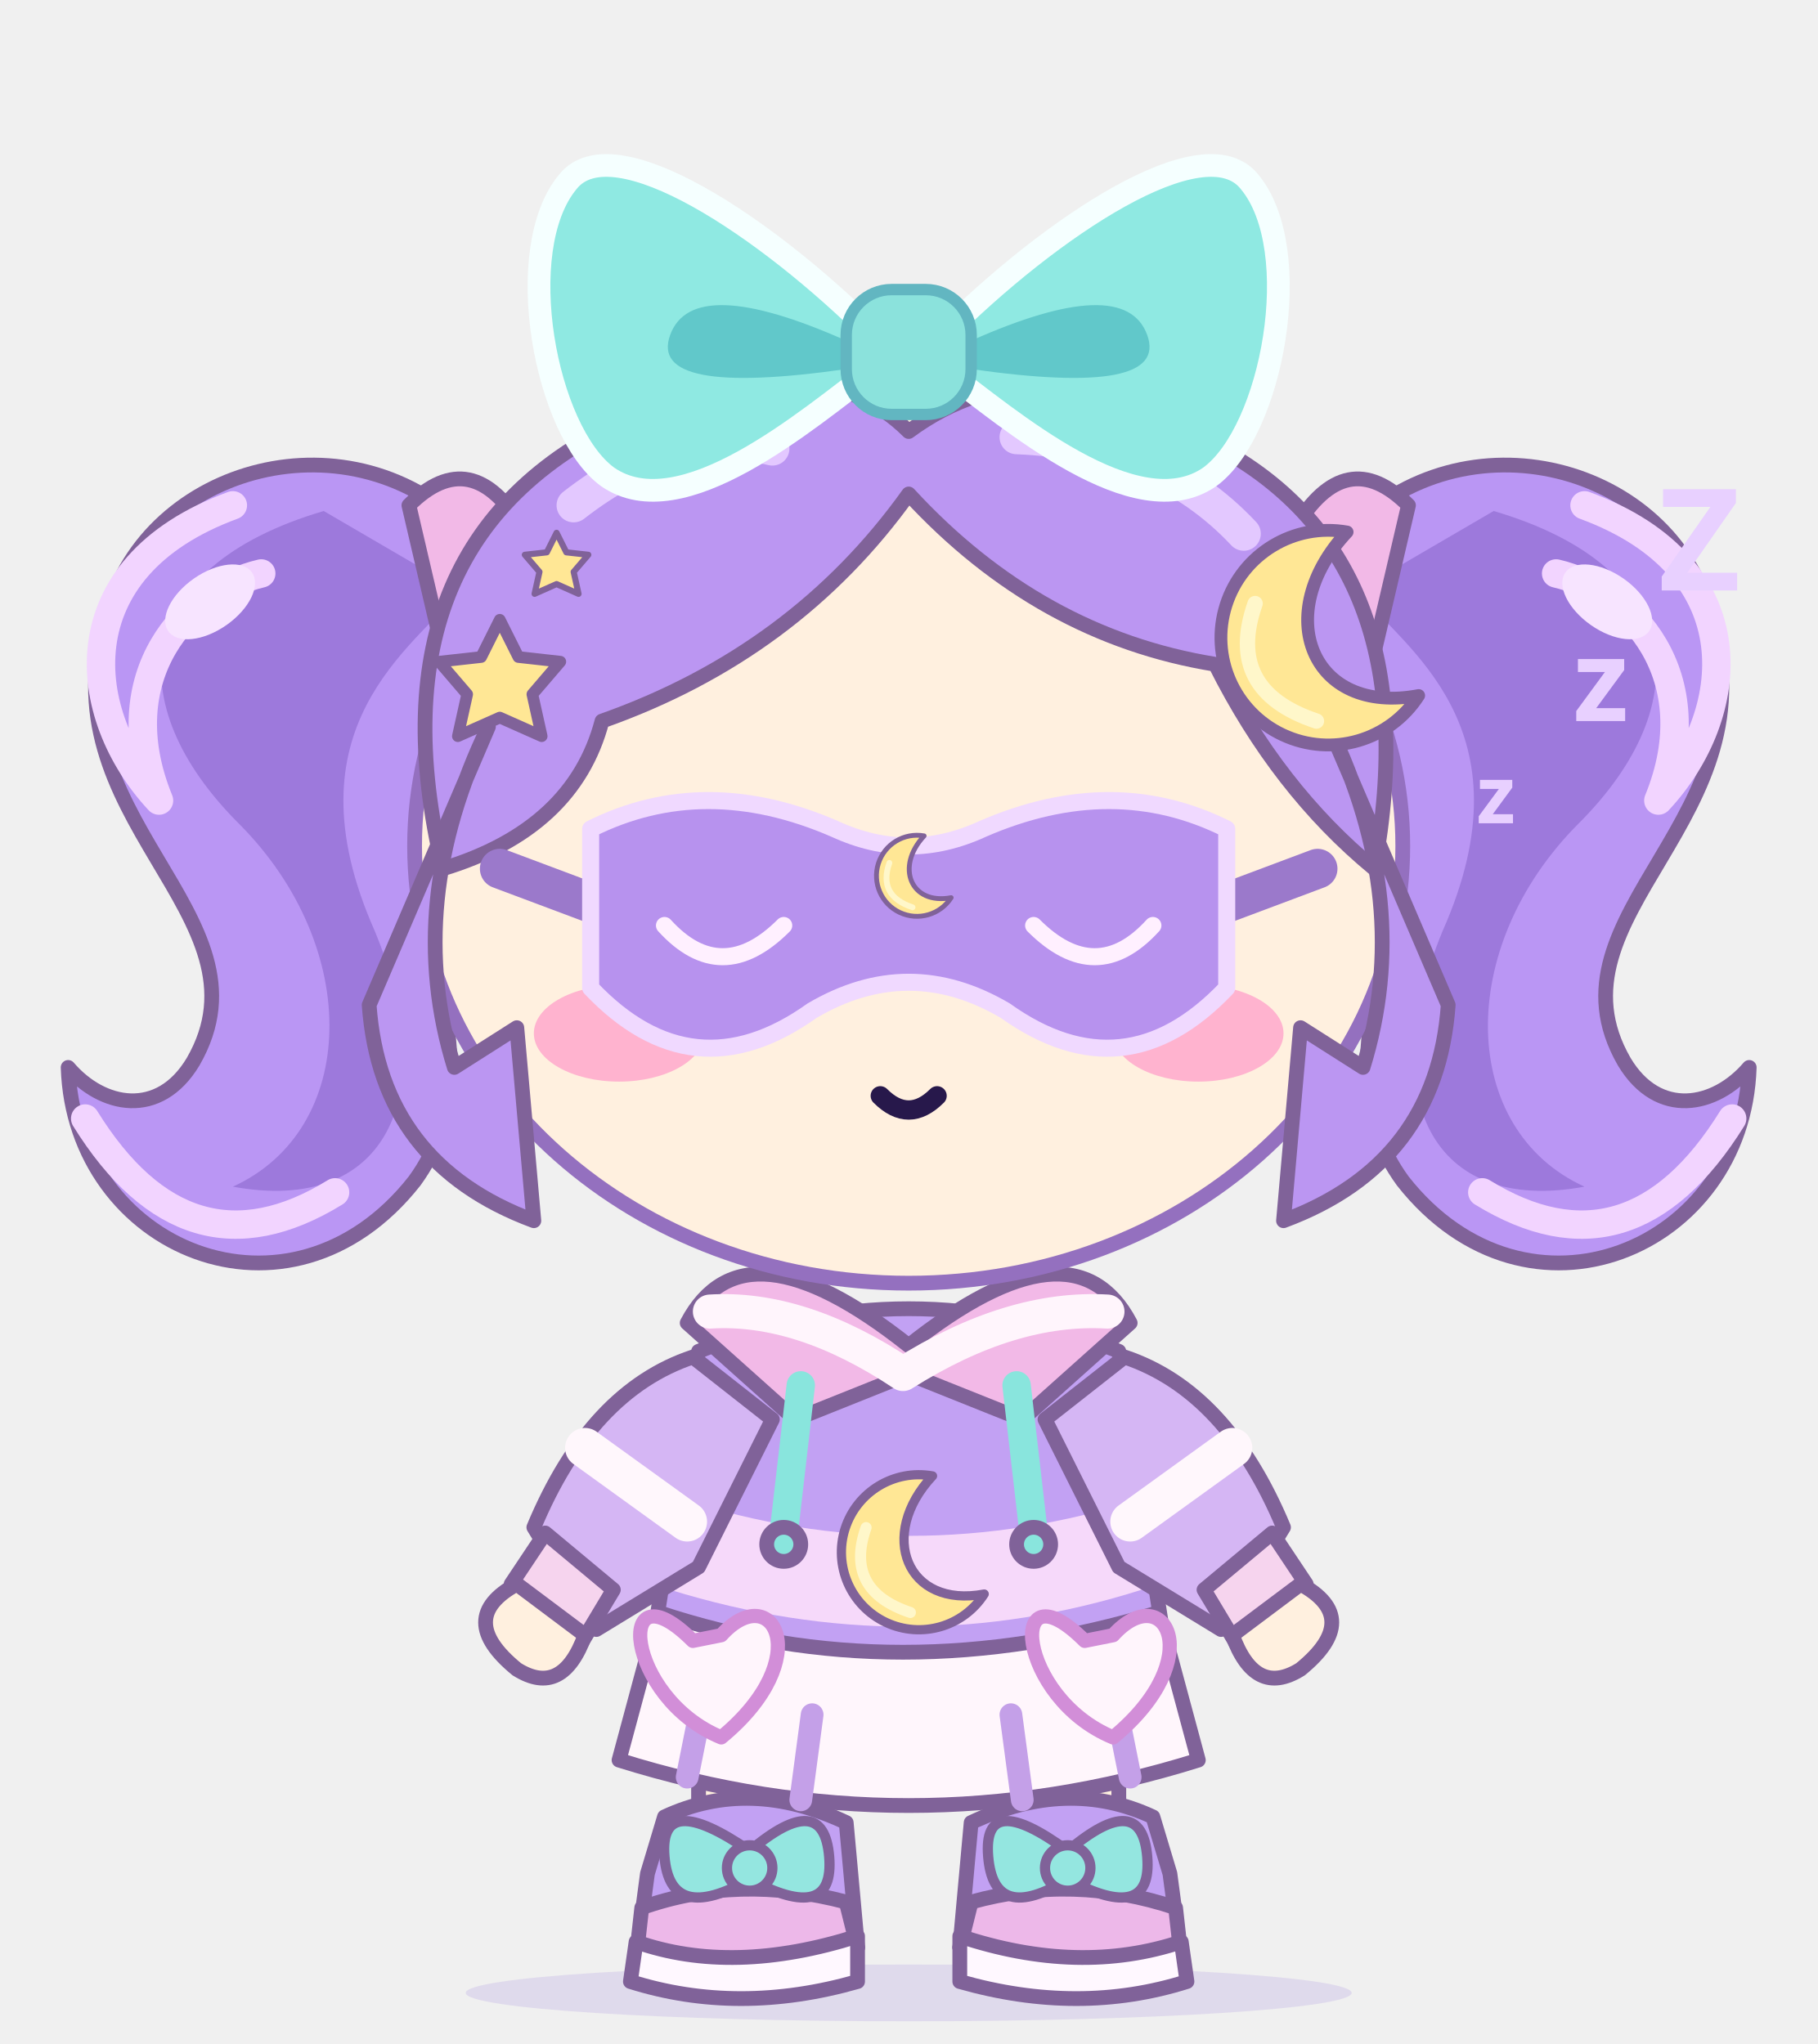
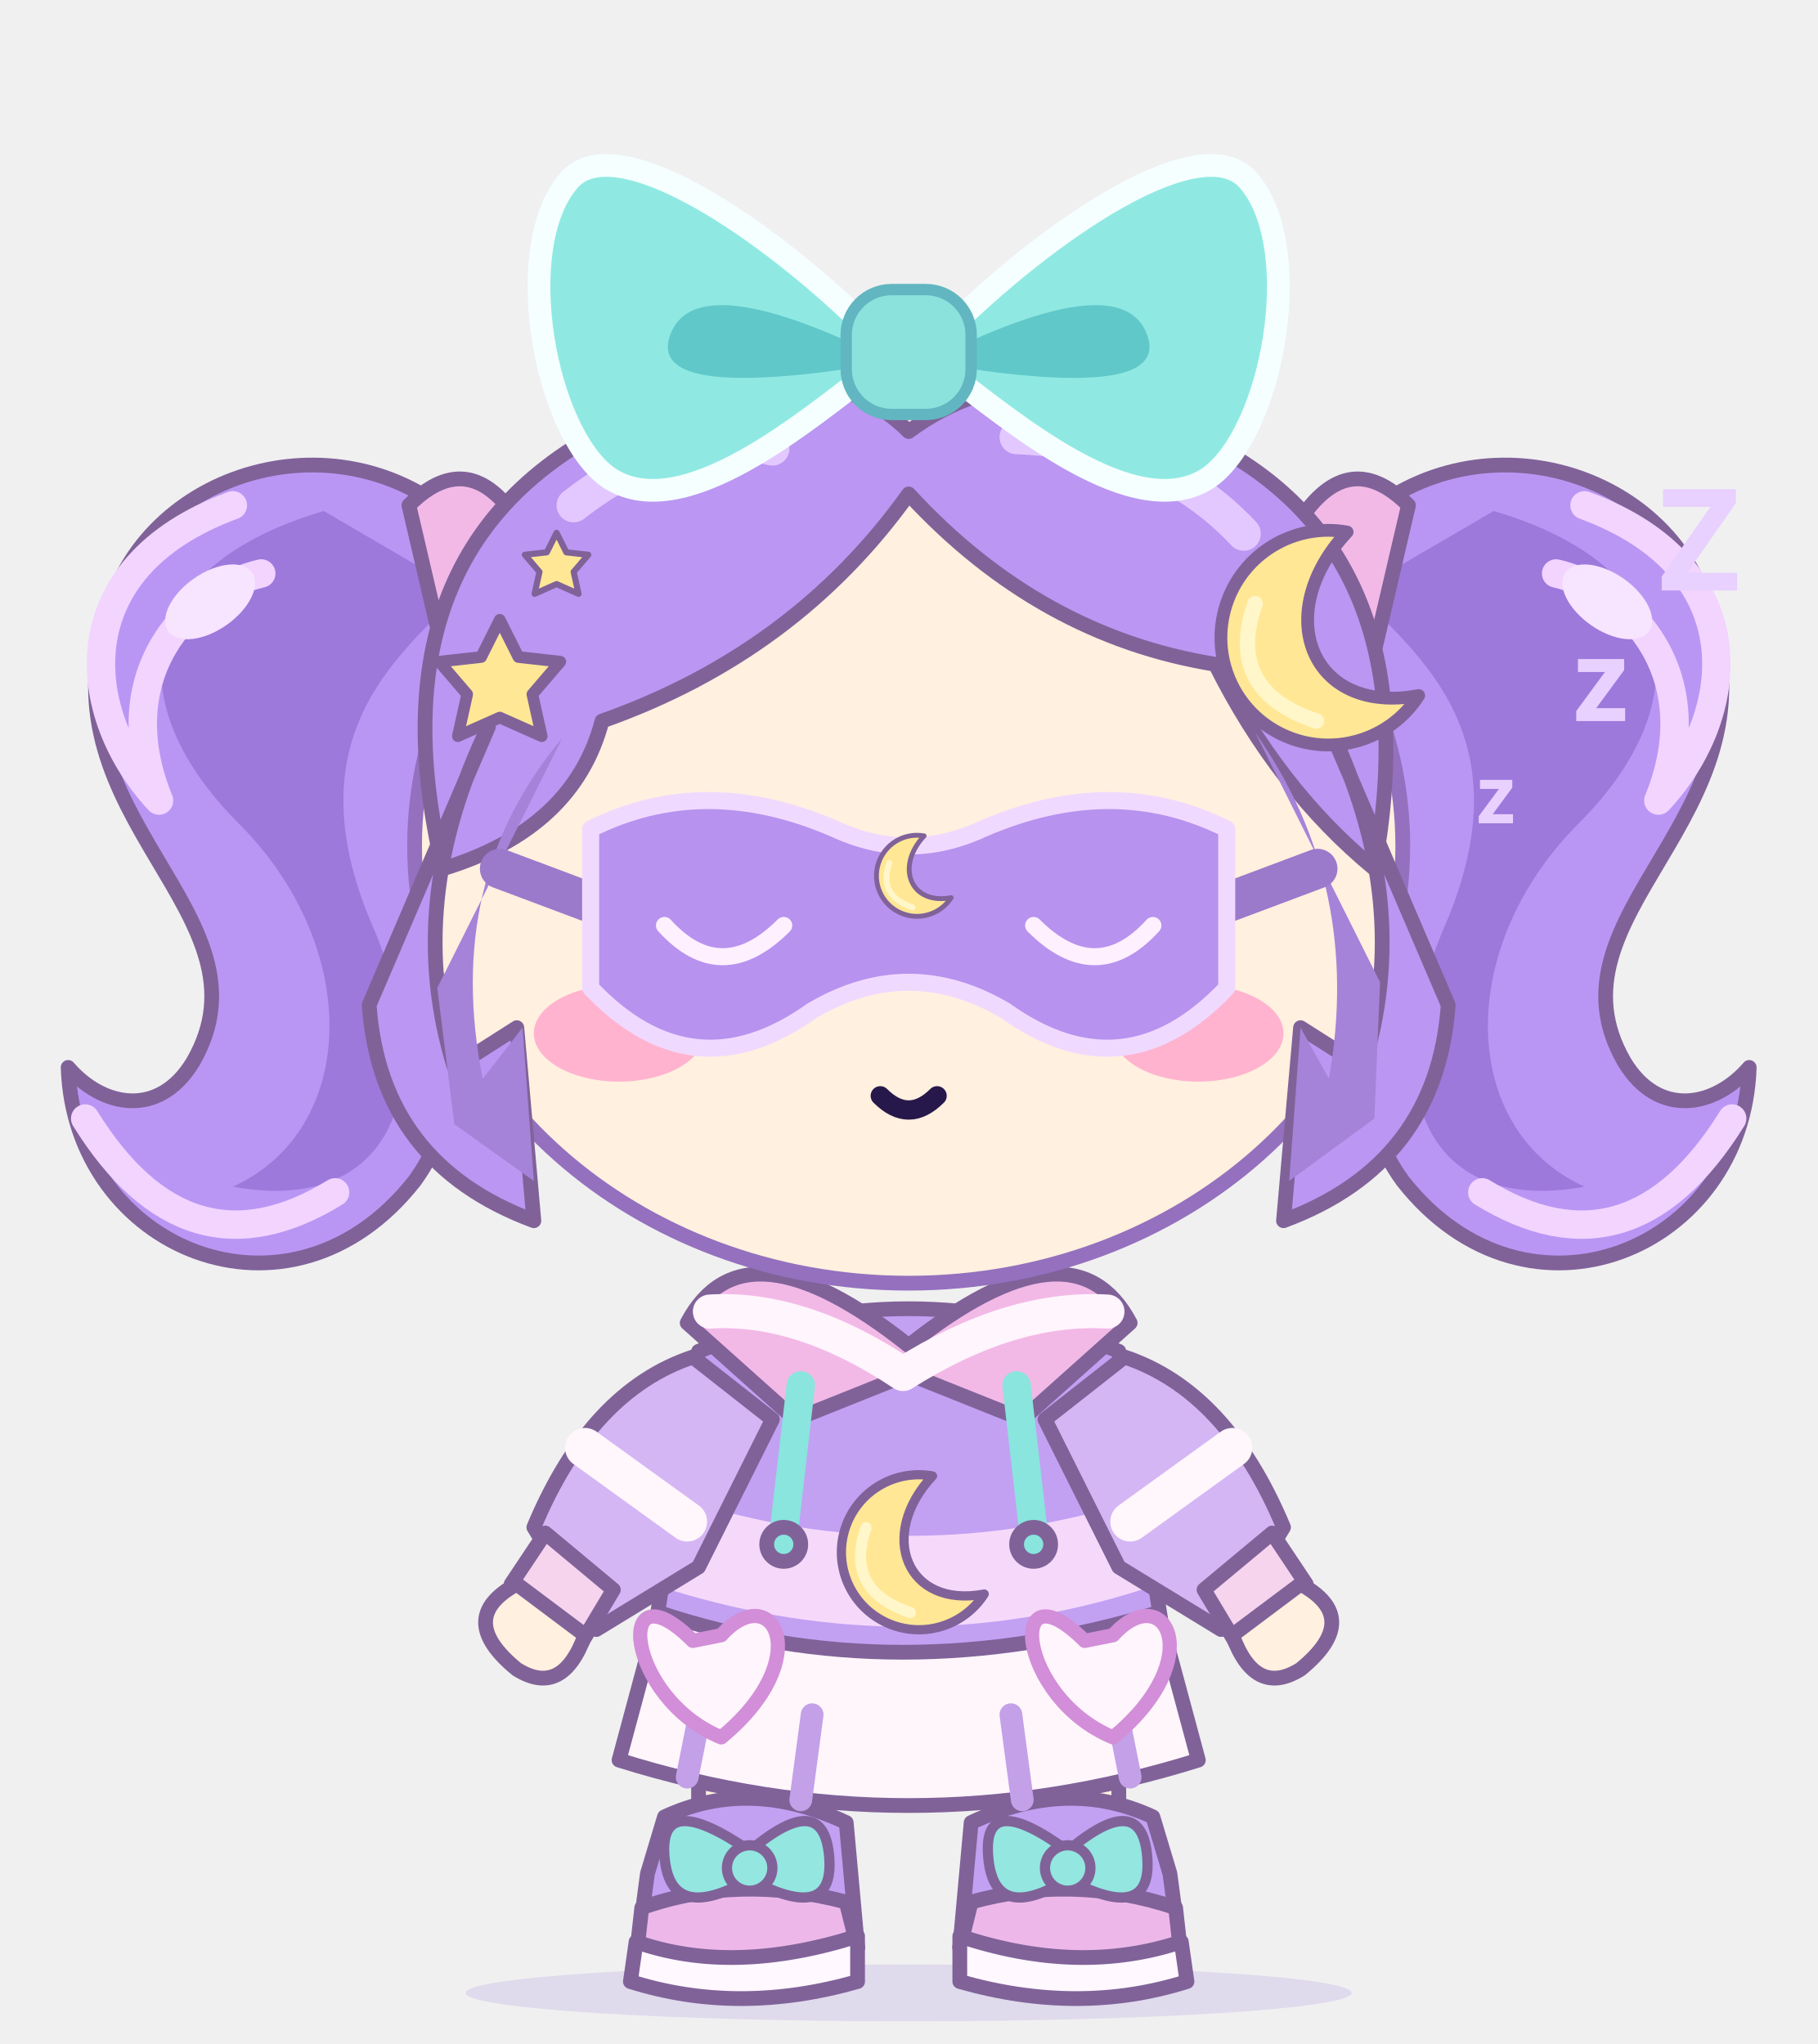
- <svg xmlns="http://www.w3.org/2000/svg" class="luna2" viewBox="0 0 320 360" preserveAspectRatio="xMidYMid meet" role="img" aria-label="Luna — sleeping" data-state="sleeping" data-outfit="home" data-reduced-motion="true" data-audio="unavailable" data-compact="false" data-character="luna">
+ <svg xmlns="http://www.w3.org/2000/svg" class="luna2" viewBox="0 0 320 360" preserveAspectRatio="xMidYMid meet" role="img" aria-label="Luna — sleeping" data-character="luna" data-science-outfit="false" data-listening-disabled="false" data-state="sleeping" data-outfit="home" data-reduced-motion="true" data-audio="unavailable" data-compact="false">
  <ellipse class="l2-ground" cx="160" cy="351" rx="78" ry="5" fill="#a58cdd" opacity=".22" />
  <g class="l2-character" fill="none" stroke="#806299" stroke-width="2.6" stroke-linecap="round" stroke-linejoin="round">
    <g transform="translate(0 0)">
      <g transform="translate(83 108)">
        <g class="l2-pigtail" style="transform-origin:0 0">
          <g transform="translate(-83 -108)">
            <path d="M83 94C62 72 26 82 19 108 7 144 49 161 34 187 28 197 18 195 12 188 13 220 51 236 73 208 89 186 68 162 78 141 88 125 101 110 83 94Z" fill="#ba96f4" />
            <path d="M57 90C23 100 21 124 42 145 64 167 63 199 41 209 68 214 78 193 66 164 50 128 73 114 81 104Z" fill="#9d79dc" stroke="none" />
            <path d="M41 89C11 100 14 126 28 141 19 119 33 104 46 101M15 197Q33 226 59 210" fill="none" stroke="#f2d4ff" stroke-width="5" />
            <ellipse cx="37" cy="106" rx="9" ry="5" transform="rotate(-35 37 106)" fill="#f7e4ff" stroke="none" />
            <path d="M72 89Q83 78 92 93L94 112 79 119Z" fill="#f2b9e7" />
          </g>
        </g>
      </g>
    </g>
    <g transform="translate(320 0) scale(-1 1)">
      <g transform="translate(83 108)">
        <g class="l2-pigtail" style="transform-origin:0 0">
          <g transform="translate(-83 -108)">
            <path d="M83 94C62 72 26 82 19 108 7 144 49 161 34 187 28 197 18 195 12 188 13 220 51 236 73 208 89 186 68 162 78 141 88 125 101 110 83 94Z" fill="#ba96f4" />
            <path d="M57 90C23 100 21 124 42 145 64 167 63 199 41 209 68 214 78 193 66 164 50 128 73 114 81 104Z" fill="#9d79dc" stroke="none" />
            <path d="M41 89C11 100 14 126 28 141 19 119 33 104 46 101M15 197Q33 226 59 210" fill="none" stroke="#f2d4ff" stroke-width="5" />
            <ellipse cx="37" cy="106" rx="9" ry="5" transform="rotate(-35 37 106)" fill="#f7e4ff" stroke="none" />
            <path d="M72 89Q83 78 92 93L94 112 79 119Z" fill="#f2b9e7" />
          </g>
        </g>
      </g>
    </g>
    <g class="l2-body">
      <g class="l2-feet">
        <path d="M123 300V324H145V300M175 300V324H197V300" fill="#fff0df" />
        <path d="M117 320Q132 313 149 321L151 343Q136 351 112 345L114 330Z M171 321Q188 313 203 320L206 330 208 345Q184 351 169 343Z" fill="#c2a1f3" />
        <path d="M113 336Q130 330 149 335L151 343Q132 350 112 345ZM171 335Q189 330 207 336L208 345Q189 350 169 343Z" fill="#edb8e9" />
        <path d="M112 342Q129 348 151 341V349Q130 355 111 349ZM169 341Q190 348 208 342L209 349Q190 355 169 349Z" fill="#fff8ff" />
        <g fill="#94e6e0" stroke-width="1.8">
          <path d="M132 326Q116 315 117 327T132 331Q147 339 146 327T132 326ZM188 326Q173 315 174 327T188 331Q203 339 202 327T188 326Z" />
          <circle cx="132" cy="329" r="4" />
          <circle cx="188" cy="329" r="4" />
+         </g>
+         <g class="liam-laces" fill="none" stroke="#f6f7ff" stroke-width="2.5">
+           <path d="m121 323 20 2m-21 3 21 2m38-5 20-2m-20 7 21-2" />
        </g>
      </g>
      <g class="l2-outfit-home">
        <path d="M123 238Q160 223 197 238L207 302Q160 318 113 302Z" fill="#c2a1f3" />
        <path d="M116 284Q158 298 204 284L211 310Q160 326 109 310Z" fill="#fff6fc" />
        <path d="M124 298 121 313M143 302 141 317M178 302 180 317M196 298 199 313" fill="none" stroke="#c4a0e8" stroke-width="4" />
        <path d="M120 264Q160 277 201 264V280Q160 293 118 280Z" fill="#f6d9fa" stroke="none" />
        <path d="M121 233Q131 214 160 237 189 214 199 233L180 250 160 242 140 250Z" fill="#f2b9e7" />
        <path d="M125 231Q141 230 159 242 178 230 195 231" fill="none" stroke="#fff5fc" stroke-width="6" />
        <path d="M141 244 138 270M179 244 182 270" fill="none" stroke="#89e5dd" stroke-width="5" />
        <circle cx="138" cy="272" r="3" fill="#89e5dd" />
        <circle cx="182" cy="272" r="3" fill="#89e5dd" />
        <path transform="translate(159 271) scale(0.65)" d="M8-17A21 21 0 1 0 22 15C1 19-7-1 8-17Z" fill="#ffe795" stroke="#806299" stroke-width="2.5" />
        <path transform="translate(159 271) scale(0.65)" d="M-10-3Q-16 14 2 20" fill="none" stroke="#fff7ca" stroke-width="3" />
        <g class="l2-detail" fill="#fff5fc" stroke="#d28ed8" stroke-width="2.5">
          <path d="M122 289C108 275 110 299 127 306 144 292 136 278 127 288Z" />
          <path d="M191 289C177 275 179 299 196 306 213 292 205 278 196 288Z" />
        </g>
      </g>
      <g class="l2-outfit-enterprise">
        <path d="M124 282H196L205 311Q160 323 115 311Z" fill="#8a73b6" />
        <path d="M126 235Q160 225 194 235L201 294Q180 304 160 293 140 304 119 294Z" fill="#9981c3" />
        <path d="M143 231 160 259 177 231Z" fill="#fff6fc" />
        <path d="M137 233 148 251 140 258 160 283 151 241M183 233 172 251 180 258 160 283 169 241" fill="#bfa0eb" />
        <path d="M151 240 160 247 169 240 168 255 160 250 152 255Z" fill="#8de3da" />
        <circle cx="160" cy="283" r="2.6" fill="#ffdfa3" stroke="none" />
        <path d="M126 281H140M180 281H194" stroke="#d9c2f5" stroke-width="3" />
        <g class="l2-detail">
          <path d="M179 250V268" stroke="#8de3da" stroke-width="3" />
          <rect x="172" y="263" width="17" height="22" rx="3" fill="#fff8ee" />
          <circle cx="180.5" cy="270" r="3" fill="#c3a3ef" stroke="none" />
          <path d="M176 278H185" stroke="#8de3da" />
        </g>
      </g>
+       <g class="liam-clothes">
+         <path d="M123 286H197L199 322H174L166 304H154L146 322H121Z" fill="#697cc0" />
+         <path d="M127 303v14m66-14v14M160 293v9" stroke="#485d9d" />
+         <path d="M123 238Q160 223 197 238L207 302Q160 318 113 302Z" fill="#7d91d6" />
+         <path d="M121 233Q131 214 160 237 189 214 199 233L180 250 160 242 140 250Z" fill="#657bbd" />
+         <path d="M125 231Q141 230 159 242 178 230 195 231" fill="none" stroke="#d6e3ff" stroke-width="5" />
+         <path d="M142 244v23m36-23v23" stroke="#e5eaff" stroke-width="3" />
+         <g transform="translate(160 276) rotate(-22)" stroke="#ffe9ae" stroke-width="2">
+           <circle r="11" fill="#f5d786" />
+           <ellipse rx="21" ry="6" fill="none" />
+           <path d="M-20 0q16 10 40 0" fill="none" stroke="#fff2c5" />
+         </g>
+         <g class="liam-labcoat">
+           <path d="M123 238 141 230 157 251 152 307 113 302Z M197 238 179 230 163 251 168 307 207 302Z" fill="#fff9ef" stroke="#6e80bd" />
+           <path d="m141 230-6 17 11 7-12 10 18 16m27-50 6 17-11 7 12 10-18 16" fill="#e4e9ff" stroke="#7a8ac2" />
+           <path d="m121 282 21 3-2 14-21-3Z m58 3 21-3 2 14-21 3Z" fill="#f6f5ff" stroke="#8d9dcf" stroke-width="1.8" />
+           <path d="m124 255-2 15m6-17-1 16" stroke="#849dd5" stroke-width="3" />
+           <path d="m185 252 3 13" stroke="#d5b267" stroke-width="2" />
+           <path d="m179 266 17-3 3 17-18 3Z" fill="#dae8ff" stroke="#7a8ac2" stroke-width="1.7" />
+           <circle cx="189" cy="270" r="2" fill="#8aa8da" stroke="none" />
+           <path d="m185 276 8-1" stroke="#8aa8da" stroke-width="1.3" />
+         </g>
+       </g>
      <g transform="translate(0 0)">
        <g transform="translate(126 240)">
          <g class="l2-arm l2-arm-left" style="transform-origin:0 0">
            <g transform="translate(-126 -240)">
              <path d="M122 239Q104 245 94 269L105 287 123 276 136 250Z" class="l2-sleeve" fill="#d5b6f4" />
              <path d="M96 270 108 280 102 290 90 279Z" fill="#f6d4ee" />
              <path d="M91 279Q80 285 91 294 99 299 103 288Z" fill="#fff0df" />
              <path class="l2-detail" d="M103 255 121 268" stroke="#fff7fc" stroke-width="7" />
            </g>
          </g>
        </g>
      </g>
      <g transform="translate(320 0) scale(-1 1)">
        <g transform="translate(126 240)">
          <g class="l2-arm l2-arm-right" style="transform-origin:0 0">
            <g transform="translate(-126 -240)">
              <path d="M122 239Q104 245 94 269L105 287 123 276 136 250Z" class="l2-sleeve" fill="#d5b6f4" />
              <path d="M96 270 108 280 102 290 90 279Z" fill="#f6d4ee" />
              <path d="M91 279Q80 285 91 294 99 299 103 288Z" fill="#fff0df" />
              <path class="l2-detail" d="M103 255 121 268" stroke="#fff7fc" stroke-width="7" />
            </g>
          </g>
        </g>
      </g>
    </g>
    <g transform="translate(160 213)">
      <g class="l2-head-pose" style="transform-origin:0 0">
        <g transform="translate(-160 -213)">
          <ellipse class="l2-face-base" cx="160" cy="149" rx="87" ry="77" fill="#fff0df" stroke="#9470bf" />
          <g class="l2-cheeks" fill="#ffb3cf" stroke="none">
            <ellipse cx="109" cy="182" rx="15" ry="8.5" />
            <ellipse cx="211" cy="182" rx="15" ry="8.5" />
          </g>
          <g class="l2-eye-gaze" fill="#27184b" stroke="none">
            <g class="l2-eyes-open">
              <ellipse cx="127" cy="157" rx="11" ry="17" />
              <ellipse cx="193" cy="157" rx="11" ry="17" />
              <ellipse cx="130" cy="151" rx="3.7" ry="4.5" fill="#fff" />
              <ellipse cx="196" cy="151" rx="3.7" ry="4.5" fill="#fff" />
            </g>
          </g>
          <g class="l2-eyes-shut" fill="none" stroke="#27184b" stroke-width="4.5">
            <path d="M116 160Q127 147 138 160M182 160Q193 147 204 160" />
          </g>
          <g class="l2-eyes-blink" fill="none" stroke="#27184b" stroke-width="3.5">
            <path d="M117 160Q127 165 137 160M183 160Q193 165 203 160" />
          </g>
          <g class="l2-brows" fill="none" stroke="#9470bf" stroke-width="3">
            <path d="M117 132 132 130M188 130 203 132" />
          </g>
          <g fill="none" stroke="#27184b" stroke-width="3.6">
            <path class="l2-mouth-smile" d="M150 184Q160 198 170 184" />
            <path class="l2-mouth-concern" d="M152 191Q160 186 168 191" />
          </g>
          <g class="l2-mouth-small">
            <ellipse cx="160" cy="188" rx="6" ry="7" fill="#44234f" stroke="#27184b" stroke-width="2" />
          </g>
          <g class="l2-mouth-wide">
            <path d="M149 182H171Q172 200 160 200 148 200 149 182Z" fill="#44234f" stroke="#27184b" stroke-width="2" />
            <path d="M153 195Q160 189 167 195Q160 202 153 195Z" fill="#f7a5c8" stroke="none" />
          </g>
          <g class="l2-front-hair" fill="#bb96f2">
            <path d="M78 153Q64 94 112 73 144 60 160 76 183 59 213 78 252 98 242 153 225 139 214 117 183 112 160 87 140 115 106 127 101 146 78 153Z" />
            <path d="M86 128Q71 159 80 188L91 181 94 215Q67 205 65 177Z M234 128Q249 159 240 188L229 181 226 215Q253 205 255 177Z" />
+             <path d="M99 130Q78 155 85 190L92 181 94 208 80 198 77 174Z M221 129Q240 156 234 190L229 181 227 208 242 197 243 173Z" fill="#a583d9" stroke="none" />
            <path d="M101 89Q119 75 136 79M179 77Q204 78 219 94" fill="none" stroke="#e3c8ff" stroke-width="6" />
          </g>
          <g class="l2-accessories">
            <path d="M154 59C135 40 108 22 100 32 90 44 96 76 107 84 120 93 142 74 154 65Z M166 59C185 40 212 22 220 32 230 44 224 76 213 84 200 93 178 74 166 65Z" fill="#8fe9e2" stroke="#f5ffff" stroke-width="4" />
            <path d="M149 60Q122 48 118 59T149 65M171 60Q198 48 202 59T171 65" fill="#61c8ca" stroke="none" />
            <rect x="149" y="51" width="22" height="22" rx="8" fill="#8be2dc" stroke="#62b6c1" stroke-width="2" />
            <path transform="translate(230 109) scale(0.9)" d="M8-17A21 21 0 1 0 22 15C1 19-7-1 8-17Z" fill="#ffe795" stroke="#806299" stroke-width="2.5" />
            <path transform="translate(230 109) scale(0.9)" d="M-10-3Q-16 14 2 20" fill="none" stroke="#fff7ca" stroke-width="3" />
            <g class="l2-detail">
              <path transform="translate(88 119) scale(0.82)" d="M0-12 4-4 13-3 7 4 9 13 0 9-9 13-7 4-13-3-4-4Z" fill="#ffe795" stroke="#806299" stroke-width="2.5" stroke-linejoin="round" />
              <path transform="translate(98 99) scale(0.43)" d="M0-12 4-4 13-3 7 4 9 13 0 9-9 13-7 4-13-3-4-4Z" fill="#ffe795" stroke="#806299" stroke-width="2.5" stroke-linejoin="round" />
            </g>
          </g>
+           <g class="liam-hair" fill="#9faef5" stroke="#727aca" stroke-width="2.3">
+             <path d="M146 47Q170 22 150 22 127 26 119 38 122 16 145 13 176 9 181 28 184 40 171 48Z" />
+             <path d="M89 75Q74 92 61 87L68 99Q59 110 42 106 46 123 62 127L51 137Q40 139 34 132 37 154 62 157L51 167 40 165Q47 184 69 182L59 191 48 191Q58 210 82 201L88 215 106 197 111 137 213 134 221 200Q236 217 252 204L243 196Q268 194 276 178 263 185 252 175 276 169 278 151 267 162 251 148 277 142 279 122 266 137 250 122 262 111 256 98 249 103Q239 84 232 75 213 52 175 52 125 44 89 75Z" />
+             <path d="M66 127Q82 119 86 99 77 133 62 143L76 148Q82 166 69 175 90 174 99 151L101 186 87 200 80 192 69 197 71 178 60 176 69 157 59 153 72 139Z M230 108Q226 138 243 150L234 159 247 175 235 182 243 198 224 190 219 145Z" fill="#7d8ee0" stroke="none" />
+             <path d="M87 140Q78 99 105 80 125 62 157 70 178 55 202 72 235 81 237 119L229 149Q213 148 201 128L204 144Q180 137 169 112L166 141Q147 134 138 109 133 135 113 143L118 128Q104 146 88 150Z" />
+             <path d="M156 76Q139 91 153 120L164 131 162 110 172 122Q162 94 169 76 M198 81Q216 105 222 127L229 136 225 111 217 90Z" fill="#bec7ff" stroke="none" />
+             <path d="M94 98Q90 119 81 128M122 82Q109 92 108 106M177 74Q188 70 198 78M57 146q8 5 15 3M244 159q13 9 21 1" fill="none" stroke="#e0e9ff" stroke-width="4" />
+             <path d="M133 28q17-16 31-6" fill="none" stroke="#e0e9ff" stroke-width="3" />
+           </g>
+           <g class="liam-goggles" stroke="#39375e" stroke-width="3.5">
+             <path d="M82 104Q88 52 160 56 226 53 239 105" fill="none" stroke-width="9" />
+             <path d="M145 65Q160 57 175 65" fill="none" stroke-width="7" />
+             <g transform="rotate(-17 120 64)">
+               <ellipse cx="120" cy="64" rx="30" ry="21" fill="#9692b5" />
+               <ellipse cx="120" cy="62" rx="24" ry="15" fill="#c4d7ff" stroke="#f5eaff" stroke-width="2.5" />
+               <path d="m107 68 18-19m-8 23 17-18" stroke="#fff9ef" stroke-width="4" />
+             </g>
+             <g transform="rotate(17 200 64)">
+               <ellipse cx="200" cy="64" rx="30" ry="21" fill="#9692b5" />
+               <ellipse cx="200" cy="62" rx="24" ry="15" fill="#c4d7ff" stroke="#f5eaff" stroke-width="2.5" />
+               <path d="m186 66 17-18m-7 23 15-17" stroke="#fff9ef" stroke-width="4" />
+             </g>
+           </g>
+           <g class="liam-moon">
+             <path transform="translate(226 106) scale(0.88)" d="M8-17A21 21 0 1 0 22 15C1 19-7-1 8-17Z" fill="#ffe795" stroke="#806299" stroke-width="2.5" />
+             <path transform="translate(226 106) scale(0.88)" d="M-10-3Q-16 14 2 20" fill="none" stroke="#fff7ca" stroke-width="3" />
+           </g>
+           <g class="liam-glasses" fill="none" stroke="#35365d" stroke-width="3.2">
+             <circle cx="126" cy="162" r="25" />
+             <circle cx="194" cy="162" r="25" />
+             <path d="M151 160q9-7 18 0m-68-4-13-5m131 5 13-5" />
+             <path d="M110 146q7-5 13-4M178 146q7-5 13-4" stroke="#fff" stroke-width="2" />
+           </g>
          <g class="l2-sleep-mask">
            <path d="M88 153 104 159M216 159 232 153" fill="none" stroke="#9b79cb" stroke-width="7" />
            <path d="M104 146Q124 136 147 146 160 152 173 146 196 136 216 146L216 174Q198 193 177 178 160 168 143 178 122 193 104 174Z" fill="#b792ee" stroke="#f0d9ff" stroke-width="3" />
            <path d="M117 163Q127 174 138 163M182 163Q193 174 203 163" fill="none" stroke="#fff0ff" stroke-width="3" />
            <path transform="translate(160 153) scale(0.34)" d="M8-17A21 21 0 1 0 22 15C1 19-7-1 8-17Z" fill="#ffe795" stroke="#806299" stroke-width="2.5" />
            <path transform="translate(160 153) scale(0.34)" d="M-10-3Q-16 14 2 20" fill="none" stroke="#fff7ca" stroke-width="3" />
          </g>
          <g class="l2-mouth-snore" fill="#44234f" stroke="#27184b" stroke-width="2">
            <path class="l2-snore-closed" d="M155 193Q160 198 165 193" fill="none" stroke-width="3.4" stroke-linecap="round" />
            <ellipse class="l2-snore-open" cx="160" cy="194" rx="6" ry="8" />
            <path class="l2-snore-tongue" d="M156 198Q160 194 164 198Q160 203 156 198Z" fill="#f7a5c8" stroke="none" />
          </g>
        </g>
      </g>
    </g>
    <g class="l2-hand-think">
      <path d="M116 247Q112 236 127 225L143 230Q141 247 126 255Z" class="l2-sleeve" fill="#d5b6f4" />
      <path d="M127 226 131 219 145 225 142 232Z" fill="#f6d4ee" />
      <path d="M132 221Q126 210 133 208L138 214Q134 201 141 203L146 215Q153 209 154 216L145 228Z" fill="#fff0df" />
    </g>
    <g class="l2-laptop">
      <path d="M106 312H219L232 331H101Z" fill="#bba0e3" />
      <path d="M139 281H229L219 328H130Z" fill="#9d80cb" stroke="#e7d2ff" stroke-width="3" />
      <path transform="translate(180 303) scale(0.46)" d="M8-17A21 21 0 1 0 22 15C1 19-7-1 8-17Z" fill="#ffe795" stroke="#806299" stroke-width="2.5" />
      <path transform="translate(180 303) scale(0.46)" d="M-10-3Q-16 14 2 20" fill="none" stroke="#fff7ca" stroke-width="3" />
      <path d="M102 333H230" stroke="#806299" stroke-width="4" />
    </g>
  </g>
  <g class="l2-effects" stroke="none">
    <g class="l2-thinking-dots" fill="#f8e9ff">
      <circle cx="146" cy="14" r="3" />
      <circle cx="160" cy="14" r="3" />
      <circle cx="174" cy="14" r="3" />
    </g>
    <g class="l2-listening-lines" fill="none" stroke="#93ede5" stroke-width="4">
-       <path d="M23 65 31 77M40 57 44 71M291 65 283 77M274 57 270 71" />
+       <path d="m271 43 4-18m11 26 13-15m-5 29 20-6" />
    </g>
    <g class="l2-sparkles">
      <path transform="translate(40 244) scale(0.65)" d="M0-12 4-4 13-3 7 4 9 13 0 9-9 13-7 4-13-3-4-4Z" fill="#ffe795" stroke="#806299" stroke-width="2.5" stroke-linejoin="round" />
      <path transform="translate(278 238) scale(0.8)" d="M0-12 4-4 13-3 7 4 9 13 0 9-9 13-7 4-13-3-4-4Z" fill="#ffe795" stroke="#806299" stroke-width="2.5" stroke-linejoin="round" />
      <path transform="translate(273 47) scale(0.45)" d="M0-12 4-4 13-3 7 4 9 13 0 9-9 13-7 4-13-3-4-4Z" fill="#ffe795" stroke="#806299" stroke-width="2.5" stroke-linejoin="round" />
    </g>
    <g class="l2-oops" fill="#ffe795">
      <path d="M270 77 274 91 278 77Z" />
      <circle cx="274" cy="98" r="2.5" />
    </g>
    <g class="l2-zzz" fill="#e8d0ff" font-family="system-ui,sans-serif" font-weight="700">
      <text x="260" y="145" font-size="14">z</text>
      <text x="277" y="127" font-size="20">z</text>
      <text x="292" y="104" font-size="25">Z</text>
    </g>
  </g>
  <style>/* Every animated group has one transform owner. Face/head never scale. */
.luna2 { display:block; width:100%; height:auto; aspect-ratio:8/9; overflow:hidden; }
.luna2 * { transform-box:view-box; }
.luna2 .l2-outfit-enterprise,
.luna2 .l2-eyes-shut,.luna2 .l2-eyes-blink,.luna2 .l2-mouth-small,.luna2 .l2-mouth-wide,
.luna2 .l2-mouth-concern,.luna2 .l2-mouth-snore,.luna2 .l2-sleep-mask,.luna2 .l2-laptop,.luna2 .l2-effects &gt; g,
.luna2 .l2-hand-think,.luna2 .l2-listening-glow,.luna2 .l2-brows { opacity:0; }
.luna2[data-outfit="enterprise"] .l2-outfit-home { display:none; }
.luna2[data-outfit="enterprise"] .l2-outfit-enterprise { opacity:1; }
.luna2[data-outfit="enterprise"] .l2-sleeve { fill:#9981c3; }
.luna2[data-compact="true"] .l2-detail { display:none; }
.luna2[data-state="listening"] .l2-listening-lines { opacity:.85; }
.luna2[data-state="thinking"] .l2-thinking-dots { opacity:1; }
.luna2[data-state="thinking"] .l2-eye-gaze { transform:translate(3px,-4px); }
.luna2[data-state="thinking"] .l2-head-pose { transform:rotate(-4deg); }
.luna2[data-state="thinking"] .l2-arm-left { opacity:0; }
.luna2[data-state="thinking"] .l2-hand-think { opacity:1; }
.luna2[data-state="working"] .l2-laptop { opacity:1; }
.luna2[data-state="working"] .l2-eye-gaze { transform:translate(0,4px); }
.luna2[data-state="working"] .l2-arm { transform:rotate(-25deg); }
.luna2[data-state="happy"] .l2-eyes-open,
.luna2[data-state="sleeping"] .l2-eyes-open { opacity:0; }
.luna2[data-state="happy"] .l2-eyes-shut,
.luna2[data-state="happy"] .l2-sparkles { opacity:1; }
.luna2[data-state="happy"] .l2-mouth-smile,
.luna2[data-state="error"] .l2-mouth-smile { opacity:0; }
.luna2[data-state="happy"] .l2-mouth-wide { opacity:1; }
.luna2[data-state="error"] .l2-mouth-small,
.luna2[data-state="error"] .l2-oops,.luna2[data-state="error"] .l2-brows { opacity:1; }
.luna2[data-state="sleeping"] .l2-mouth-smile { opacity:0; }
.luna2[data-state="sleeping"] .l2-sleep-mask,
.luna2[data-state="sleeping"] .l2-zzz { opacity:1; }
.luna2[data-state="sleeping"] .l2-mouth-snore { opacity:1; }
.luna2[data-state="sleeping"] .l2-snore-open,
.luna2[data-state="sleeping"] .l2-snore-tongue { opacity:0; animation:l2-snore-open 3.6s steps(1,end) infinite; }
.luna2[data-state="sleeping"] .l2-snore-closed { opacity:1; animation:l2-snore-closed 3.6s steps(1,end) infinite; }
.luna2[data-state="talking"] .l2-mouth-smile { opacity:0; }
.luna2[data-state="talking"] .l2-mouth-small { opacity:1; }

/* Static proportions were raster-checked before motion was introduced. */
.luna2 .l2-character { animation:l2-breathe 5.6s ease-in-out infinite; }
.luna2 .l2-pigtail { animation:l2-hair 6.7s ease-in-out infinite; }
.luna2 .l2-head-pose,.luna2 .l2-eye-gaze,.luna2 .l2-arm { transition:transform 360ms ease; }
.luna2:not([data-state="sleeping"]):not([data-state="happy"]) .l2-eyes-open { animation:l2-blink-open 17s steps(1,end) infinite; }
.luna2:not([data-state="sleeping"]):not([data-state="happy"]) .l2-eyes-blink { animation:l2-blink-shut 17s steps(1,end) infinite; }
.luna2[data-state="listening"] .l2-pigtail { animation:l2-perk 3.8s ease-in-out infinite; }
.luna2[data-state="thinking"] .l2-thinking-dots circle { animation:l2-dot 1.8s ease-in-out infinite; }
.luna2[data-state="thinking"] .l2-thinking-dots circle:nth-child(2) { animation-delay:.25s; }
.luna2[data-state="thinking"] .l2-thinking-dots circle:nth-child(3) { animation-delay:.5s; }
.luna2[data-state="working"] .l2-arm { animation:l2-type .85s ease-in-out infinite; }
.luna2[data-state="working"] .l2-arm-right { animation-delay:.42s; }
.luna2[data-state="working"] .l2-eye-gaze { animation:l2-glance 7s ease-in-out infinite; }
.luna2[data-state="talking"][data-audio="unavailable"] .l2-mouth-small { animation:l2-mouth-a .64s steps(1,end) infinite; }
.luna2[data-state="talking"][data-audio="unavailable"] .l2-mouth-wide { animation:l2-mouth-b .64s steps(1,end) infinite; }
.luna2[data-state="talking"][data-audio="closed"] .l2-mouth-small { opacity:0; }
.luna2[data-state="talking"][data-audio="closed"] .l2-mouth-smile { opacity:1; }
.luna2[data-state="talking"][data-audio="wide"] .l2-mouth-small { opacity:0; }
.luna2[data-state="talking"][data-audio="wide"] .l2-mouth-wide { opacity:1; }
.luna2[data-state="happy"] .l2-character { animation:l2-celebrate .85s ease-out 1; }
.luna2[data-state="happy"] .l2-sparkles { animation:l2-sparkle 1.4s ease-out 1; }
.luna2[data-state="error"] .l2-mouth-small { animation:l2-surprise 1.1s steps(1,end) forwards; }
.luna2[data-state="error"] .l2-mouth-concern { animation:l2-concern 1.1s steps(1,end) forwards; }
.luna2[data-state="sleeping"] .l2-character { animation-duration:6.8s; }
.luna2[data-state="sleeping"] .l2-head-pose { animation:l2-sleep-bob 4.8s ease-in-out infinite; }
.luna2[data-state="sleeping"] .l2-zzz { animation:l2-drift 5s ease-in-out infinite; }
@keyframes l2-breathe { 0%,100% { transform:translateY(0); } 50% { transform:translateY(-2px); } }
@keyframes l2-hair { 0%,100% { transform:rotate(0); } 50% { transform:rotate(1deg); } }
@keyframes l2-perk { 0%,100% { transform:rotate(3deg); } 50% { transform:rotate(4deg); } }
/* Unequal blink intervals (3.4, 5.3, 2.5, 5.8 seconds), no eye/face scaling. */
@keyframes l2-blink-open { 0%,21%,52%,67%,100% { opacity:1; } 20%,51%,66% { opacity:0; } }
@keyframes l2-blink-shut { 0%,21%,52%,67%,100% { opacity:0; } 20%,51%,66% { opacity:1; } }
@keyframes l2-dot { 0%,100% { opacity:.35; } 50% { opacity:1; } }
@keyframes l2-type { 0%,100% { transform:rotate(-25deg) translateY(0); } 50% { transform:rotate(-25deg) translateY(5px); } }
@keyframes l2-sleep-bob { 0%,100% { transform:translateY(0) rotate(0); } 50% { transform:translateY(1.5px) rotate(.6deg); } }
@keyframes l2-snore-open { 0%,28%,64%,100% { opacity:0; } 34%,58% { opacity:1; } }
@keyframes l2-snore-closed { 0%,28%,64%,100% { opacity:1; } 34%,58% { opacity:0; } }
@keyframes l2-glance { 0%,65%,100% { transform:translateY(4px); } 75%,90% { transform:translateY(0); } }
@keyframes l2-mouth-a { 0%,55%,100% { opacity:1; } 25%,75% { opacity:0; } }
@keyframes l2-mouth-b { 0%,55%,100% { opacity:0; } 25%,75% { opacity:1; } }
@keyframes l2-celebrate { 0%,65%,100% { transform:translateY(0); } 30% { transform:translateY(-7px); } 80% { transform:translateY(-2px); } }
@keyframes l2-sparkle { 0% { opacity:0; } 30%,70%,100% { opacity:1; } }
@keyframes l2-surprise { 0% { opacity:1; } 100% { opacity:0; } }
@keyframes l2-concern { 0% { opacity:0; } 100% { opacity:1; } }
@keyframes l2-drift { 0%,100% { opacity:.35; transform:translateY(0); } 50% { opacity:.9; transform:translateY(-7px); } }
.luna2[data-paused="true"] * { animation-play-state:paused !important; }
.luna2[data-reduced-motion="true"] * { animation:none !important; transition:none !important; }
@media (prefers-reduced-motion:reduce) { .luna2 * { animation:none !important; transition:none !important; } }
+ /* Liam shares the face, pose groups, and controller. Wardrobe never remounts SVG. */
+ .luna2 .liam-hair,.luna2 .liam-clothes,.luna2 .liam-goggles,.luna2 .liam-labcoat,.luna2 .liam-glasses,.luna2 .liam-moon,.luna2 .liam-laces { display:none; }
+ .luna2[data-character="liam"] .l2-pigtail,.luna2[data-character="liam"] .l2-front-hair,.luna2[data-character="liam"] .l2-accessories,.luna2[data-character="liam"] .l2-outfit-home,.luna2[data-character="liam"] .l2-outfit-enterprise { display:none; }
+ .luna2[data-character="liam"] .liam-hair,.luna2[data-character="liam"] .liam-clothes,.luna2[data-character="liam"] .liam-glasses,.luna2[data-character="liam"] .liam-moon { display:inline; }
+ .luna2[data-character="liam"] .l2-sleeve { fill:#8fa2e1; }
+ .luna2[data-character="liam"][data-science-outfit="true"] .liam-labcoat,.luna2[data-character="liam"][data-science-outfit="true"] .liam-goggles { display:inline; }
+ .luna2[data-character="liam"][data-science-outfit="true"] .l2-sleeve { fill:#fffdf5; }
+ .luna2[data-character="liam"][data-science-outfit="true"] .liam-goggles { animation:liam-adjust .7s ease-out 1; transform-origin:160px 80px; }
+ .luna2[data-listening-disabled="true"] .l2-sleep-mask { opacity:1; }
+ @keyframes liam-adjust { 50% { transform:translateY(-3px) rotate(-2deg); } }
+ @media(prefers-reduced-motion:reduce) { .luna2 .liam-goggles { animation:none!important; } }
+ .luna2[data-reduced-motion="true"] .liam-goggles,.luna2[data-paused="true"] .liam-goggles { animation:none; }
+ .luna2[data-character="liam"] .l2-feet &gt; path:nth-child(2) { fill:#8eafd8; }
+ .luna2[data-character="liam"] .l2-feet &gt; path:nth-child(3) { fill:#b9d7e9; }
+ .luna2[data-character="liam"] .l2-feet &gt; g { display:none; }
+ .luna2[data-character="liam"] .liam-laces { display:inline; }
+ .luna2[data-character="liam"] .l2-arm path[fill="#f6d4ee"],.luna2[data-character="liam"] .l2-hand-think path[fill="#f6d4ee"] { fill:#dce6ff; }
+ .luna2[data-character="liam"] .l2-feet &gt; path:nth-child(2) { fill:#7287c8; }
+ .luna2[data-character="liam"] .l2-feet &gt; path:nth-child(3) { fill:#d9e4ff; }
+ .luna2[data-character="liam"][data-state="sleeping"] .liam-glasses,
+ .luna2[data-character="liam"][data-listening-disabled="true"] .liam-glasses { display:none; }
+ .luna2[data-state="listening"] .l2-listening-lines { stroke:#ffe9ac; }
+ .luna2[data-state="listening"] .l2-brows { opacity:1; }
+ .luna2[data-state="listening"] .l2-mouth-smile { opacity:0; }
+ .luna2[data-state="listening"] .l2-mouth-concern { opacity:1; }
+ .luna2[data-character="liam"][data-state="listening"] .l2-mouth-concern { opacity:0; }
+ .luna2[data-character="liam"][data-state="listening"] .l2-mouth-small { opacity:1; }
</style>
</svg>
